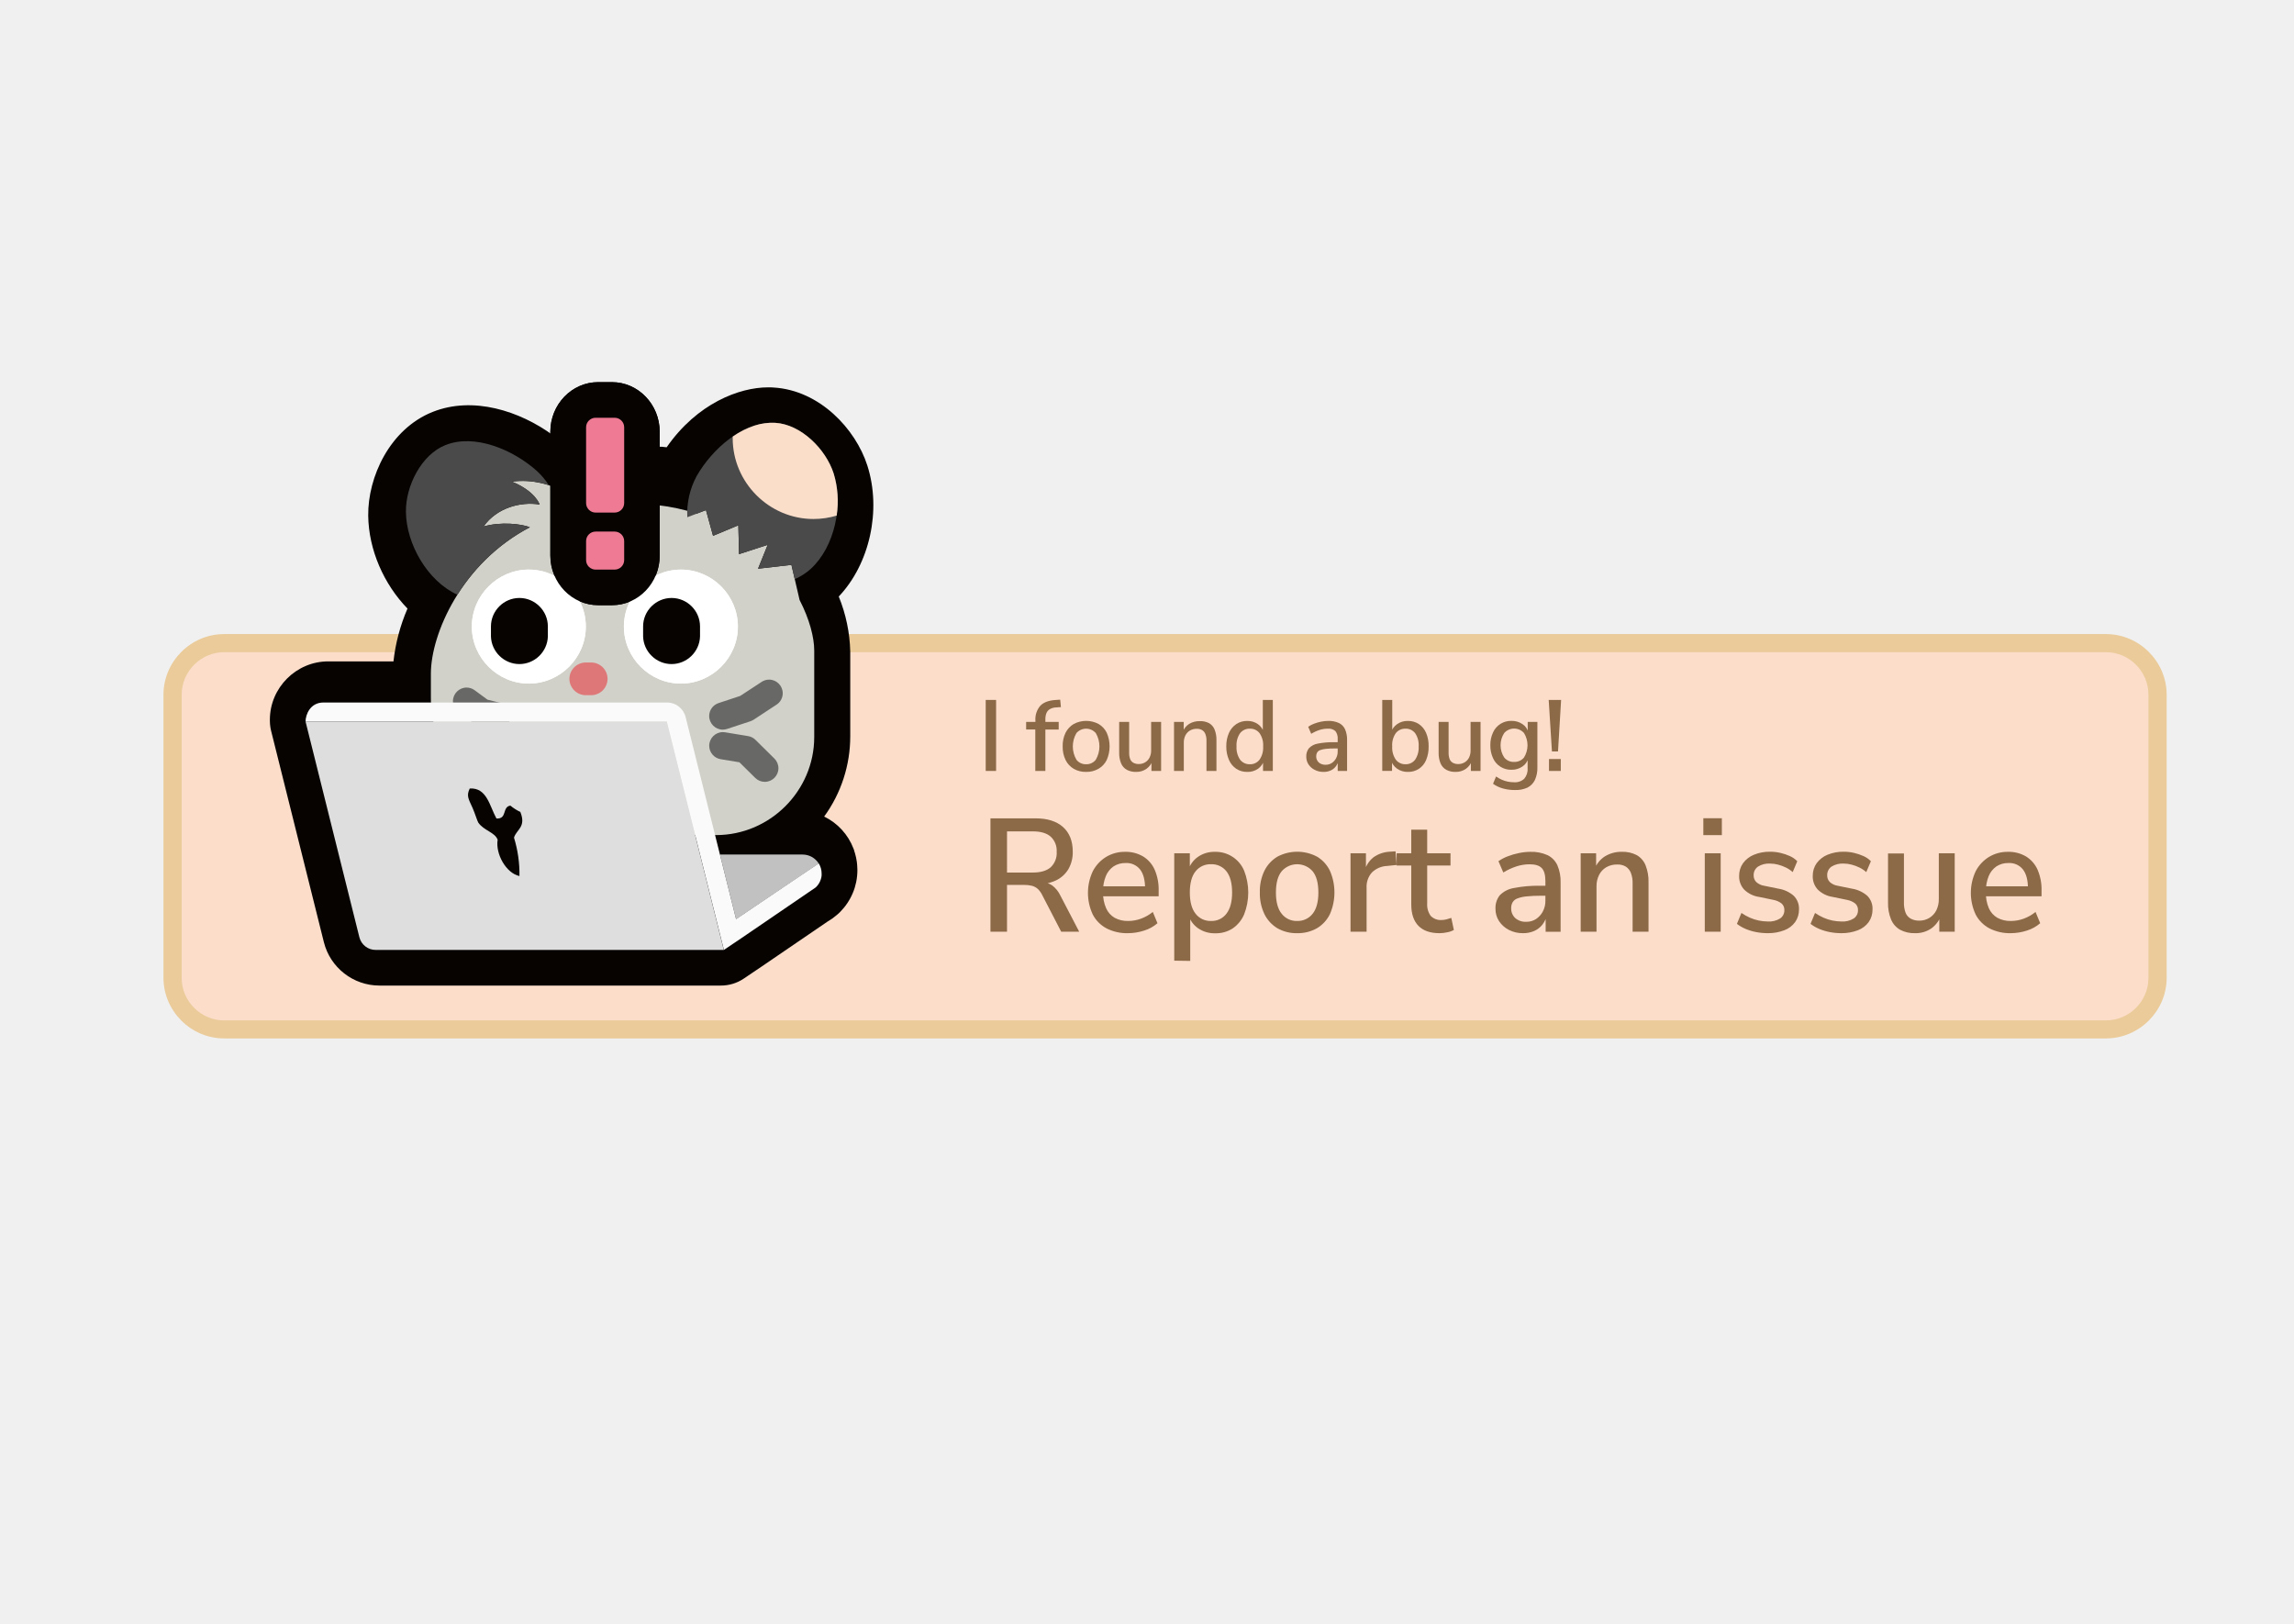
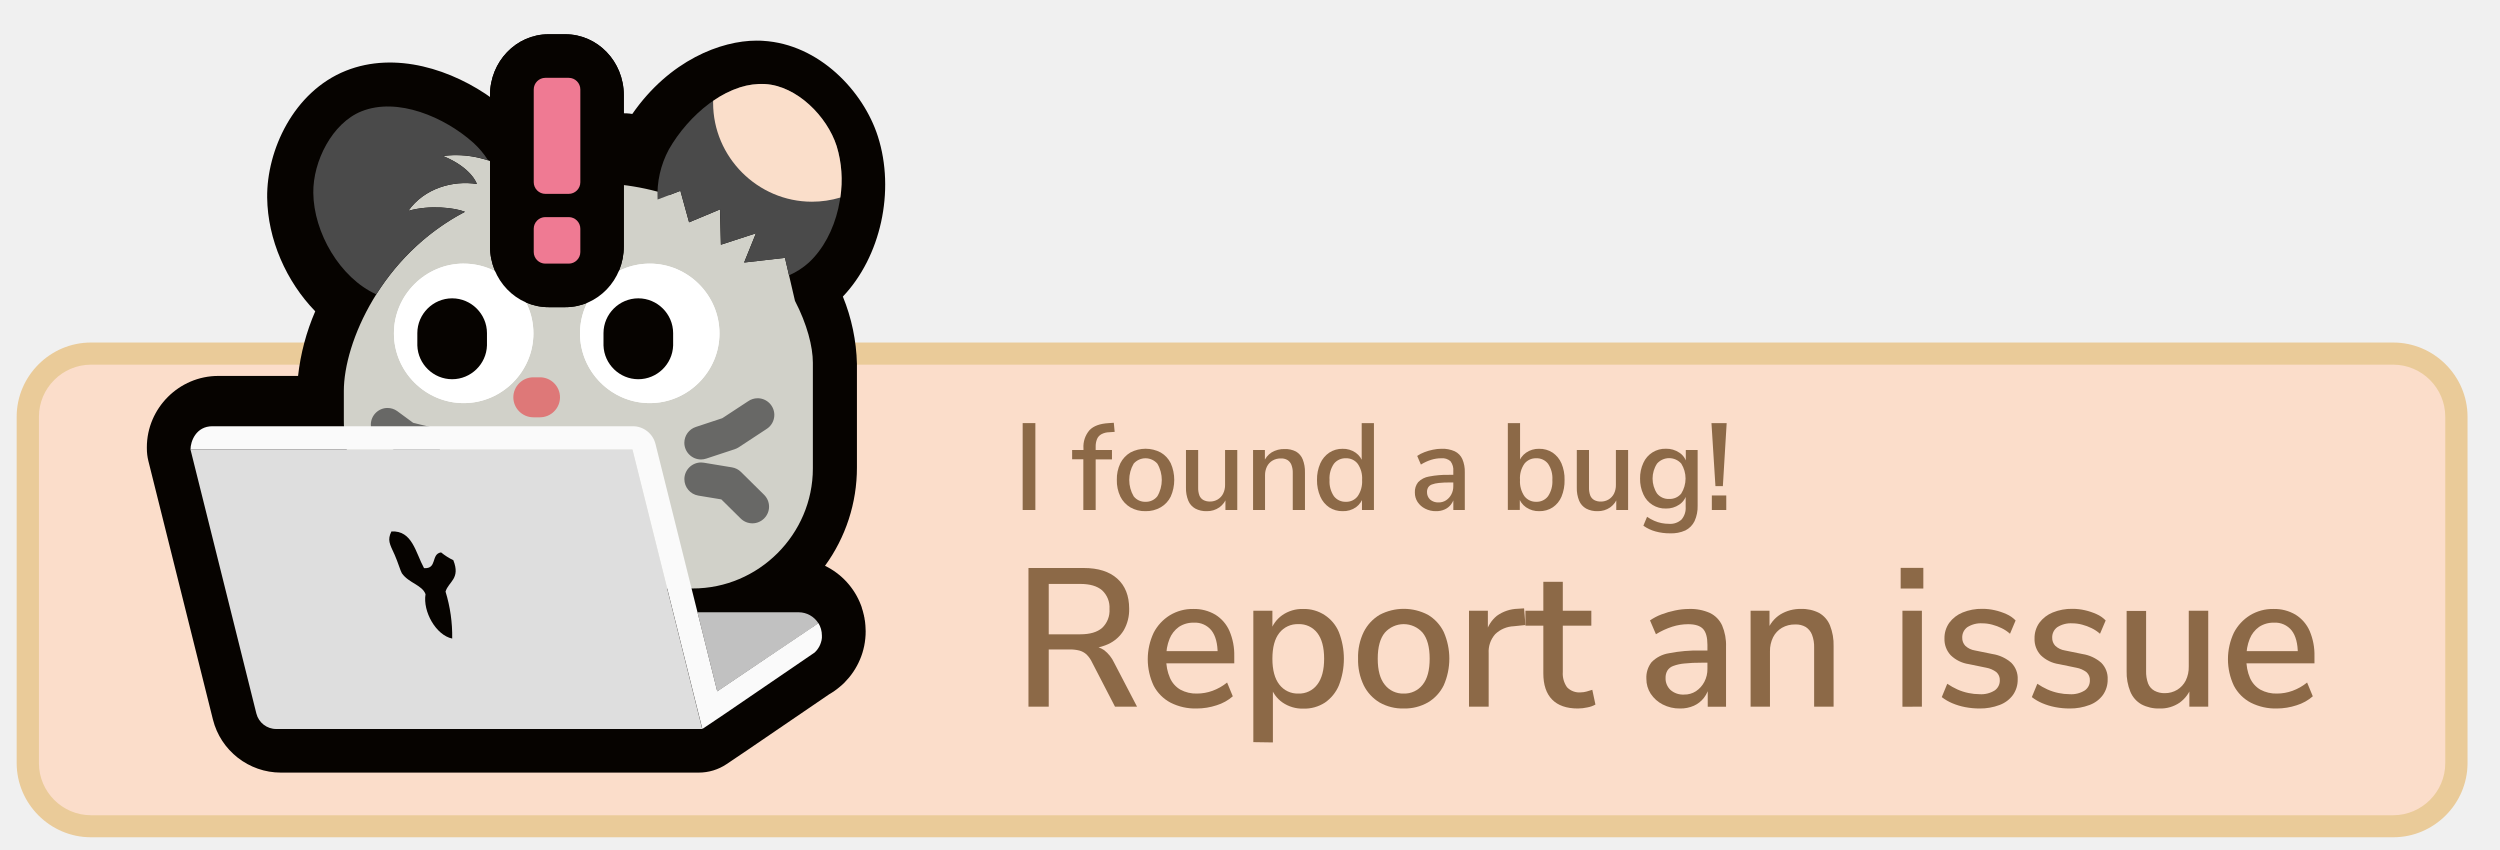
- <svg xmlns="http://www.w3.org/2000/svg" width="100%" height="100%" viewBox="0 0 842 596" version="1.1" xml:space="preserve" style="fill-rule:evenodd;clip-rule:evenodd;stroke-linejoin:round;stroke-miterlimit:2;">
+ <svg xmlns="http://www.w3.org/2000/svg" width="100%" height="100%" viewBox="55 130 750 255" version="1.1" xml:space="preserve" style="fill-rule:evenodd;clip-rule:evenodd;stroke-linejoin:round;stroke-miterlimit:2;">
  <g id="Badges">
    <path d="M791.92,254.97L791.92,358.94C791.92,369.377 783.447,377.85 773.01,377.85L82.25,377.85C71.813,377.85 63.34,369.377 63.34,358.94L63.34,254.97C63.34,244.533 71.813,236.06 82.25,236.06L773.01,236.06C783.447,236.06 791.92,244.533 791.92,254.97Z" style="fill:rgb(251,221,202);" />
    <path d="M773,381.18L82.26,381.18C70.058,381.175 60.016,371.142 60,358.94L60,255C60.016,242.802 70.052,232.771 82.25,232.76L773,232.76C785.202,232.765 795.244,242.798 795.26,255L795.26,359C795.211,371.179 785.179,381.175 773,381.18ZM82.26,239.4C73.71,239.411 66.68,246.45 66.68,255L66.68,359C66.691,367.541 73.719,374.565 82.26,374.57L773,374.57C781.541,374.565 788.569,367.541 788.58,359L788.58,255C788.58,246.45 781.55,239.411 773,239.4L82.26,239.4Z" style="fill:rgb(234,203,153);fill-rule:nonzero;" />
  </g>
  <g id="Typo_vecteur">
    <rect x="361.8" y="256.93" width="3.81" height="26.07" style="fill:rgb(140,105,71);fill-rule:nonzero;" />
    <path d="M380,283L380,267.77L376.64,267.77L376.64,265L381.04,265L380.04,266L380.04,264.56C379.89,262.547 380.549,260.556 381.87,259.03C383.09,257.78 384.99,257.09 387.55,256.94L389.14,256.83L389.4,259.56L387.78,259.67C386.953,259.677 386.14,259.883 385.41,260.27C384.829,260.593 384.372,261.099 384.11,261.71C383.815,262.45 383.676,263.243 383.7,264.04L383.7,265.63L383.11,265L388.59,265L388.59,267.81L383.7,267.81L383.7,283L380,283Z" style="fill:rgb(140,105,71);fill-rule:nonzero;" />
    <path d="M398.65,283.35C397.065,283.395 395.498,283.004 394.12,282.22C392.83,281.459 391.788,280.341 391.12,279C390.368,277.425 390.001,275.694 390.05,273.95C390.001,272.222 390.368,270.507 391.12,268.95C391.794,267.619 392.835,266.509 394.12,265.75C396.964,264.246 400.376,264.246 403.22,265.75C404.516,266.503 405.561,267.624 406.22,268.97C407.627,272.153 407.627,275.787 406.22,278.97C405.561,280.316 404.516,281.437 403.22,282.19C401.832,282.988 400.251,283.39 398.65,283.35ZM398.65,280.54C400.028,280.588 401.349,279.974 402.2,278.89C403.984,275.872 403.984,272.108 402.2,269.09C401.304,268.068 400.009,267.481 398.65,267.481C397.291,267.481 395.996,268.068 395.1,269.09C393.329,272.112 393.329,275.868 395.1,278.89C395.952,279.973 397.272,280.587 398.65,280.54Z" style="fill:rgb(140,105,71);fill-rule:nonzero;" />
    <path d="M417,283.35C415.812,283.39 414.633,283.122 413.58,282.57C412.638,282.041 411.901,281.209 411.49,280.21C410.987,278.963 410.748,277.624 410.79,276.28L410.79,265L414.45,265L414.45,276.29C414.422,277.09 414.548,277.888 414.82,278.64C415.045,279.215 415.462,279.696 416,280C416.615,280.325 417.305,280.483 418,280.46C418.82,280.472 419.628,280.254 420.33,279.83C421.021,279.415 421.58,278.812 421.94,278.09C422.347,277.264 422.546,276.351 422.52,275.43L422.52,265L426.18,265L426.18,283L422.63,283L422.63,279.11L423.07,279.11C422.665,280.362 421.869,281.453 420.8,282.22C419.687,282.992 418.355,283.389 417,283.35Z" style="fill:rgb(140,105,71);fill-rule:nonzero;" />
    <path d="M430.92,283L430.92,265L434.47,265L434.47,268.78L434.06,268.78C434.506,267.513 435.366,266.431 436.5,265.71C437.676,265.016 439.025,264.669 440.39,264.71C441.576,264.664 442.755,264.925 443.81,265.47C444.717,266.003 445.42,266.823 445.81,267.8C446.3,269.054 446.531,270.394 446.49,271.74L446.49,283L442.83,283L442.83,271.9C442.858,271.061 442.719,270.225 442.42,269.44C442.19,268.852 441.781,268.352 441.25,268.01C440.644,267.659 439.949,267.493 439.25,267.53C438.382,267.511 437.524,267.729 436.77,268.16C436.053,268.579 435.473,269.198 435.1,269.94C434.693,270.767 434.491,271.679 434.51,272.6L434.51,283L430.92,283Z" style="fill:rgb(140,105,71);fill-rule:nonzero;" />
    <path d="M457.78,283.35C456.364,283.38 454.971,282.986 453.78,282.22C452.597,281.421 451.667,280.3 451.1,278.99C450.412,277.414 450.071,275.709 450.1,273.99C450.064,272.27 450.406,270.564 451.1,268.99C451.678,267.695 452.607,266.587 453.78,265.79C454.967,265.013 456.362,264.612 457.78,264.64C459.178,264.601 460.552,265.011 461.7,265.81C462.772,266.569 463.555,267.669 463.92,268.93L463.51,268.93L463.51,256.93L467.18,256.93L467.18,283L463.59,283L463.59,279L464,279C463.632,280.276 462.851,281.395 461.78,282.18C460.609,282.994 459.205,283.405 457.78,283.35ZM458.78,280.54C460.159,280.588 461.478,279.96 462.31,278.86C463.279,277.429 463.743,275.715 463.63,273.99C463.754,272.267 463.289,270.553 462.31,269.13C461.468,268.045 460.153,267.43 458.78,267.48C457.383,267.42 456.039,268.035 455.17,269.13C454.2,270.557 453.738,272.269 453.86,273.99C453.749,275.713 454.21,277.425 455.17,278.86C456.021,279.959 457.351,280.585 458.74,280.54L458.78,280.54Z" style="fill:rgb(140,105,71);fill-rule:nonzero;" />
    <path d="M485.78,283.35C484.651,283.369 483.534,283.108 482.53,282.59C481.614,282.134 480.834,281.444 480.27,280.59C479.73,279.75 479.448,278.769 479.46,277.77C479.397,276.636 479.753,275.518 480.46,274.63C481.337,273.745 482.471,273.161 483.7,272.96C485.696,272.575 487.728,272.404 489.76,272.45L491.47,272.45L491.47,274.74L489.84,274.74C488.771,274.73 487.703,274.781 486.64,274.89C485.926,274.951 485.224,275.106 484.55,275.35C484.09,275.513 483.699,275.827 483.44,276.24C483.208,276.652 483.091,277.118 483.1,277.59C483.069,278.448 483.408,279.278 484.03,279.87C484.738,280.473 485.652,280.781 486.58,280.73C487.374,280.744 488.153,280.521 488.82,280.09C489.481,279.651 490.021,279.053 490.39,278.35C490.8,277.581 491.006,276.721 490.99,275.85L490.99,271.37C491.096,270.3 490.796,269.229 490.15,268.37C489.385,267.697 488.373,267.374 487.36,267.48C486.342,267.48 485.331,267.635 484.36,267.94C483.274,268.286 482.236,268.766 481.27,269.37L480.16,266.78C480.834,266.315 481.563,265.935 482.33,265.65C483.157,265.33 484.01,265.083 484.88,264.91C485.738,264.726 486.613,264.632 487.49,264.63C488.844,264.579 490.192,264.839 491.43,265.39C492.437,265.876 493.241,266.701 493.7,267.72C494.237,268.983 494.49,270.349 494.44,271.72L494.44,283L491,283L491,279L491.34,279C491.175,279.858 490.812,280.667 490.28,281.36C489.785,282.004 489.134,282.514 488.39,282.84C487.568,283.2 486.677,283.374 485.78,283.35Z" style="fill:rgb(140,105,71);fill-rule:nonzero;" />
    <path d="M516.79,283.35C515.365,283.396 513.962,282.982 512.79,282.17C511.695,281.402 510.9,280.278 510.54,278.99L510.94,278.99L510.94,282.99L507.35,282.99L507.35,256.93L511.02,256.93L511.02,268.93L510.57,268.93C510.935,267.664 511.727,266.561 512.81,265.81C513.953,265.017 515.319,264.607 516.71,264.64C518.155,264.6 519.579,265.001 520.79,265.79C521.951,266.589 522.866,267.698 523.43,268.99C524.097,270.57 524.418,272.275 524.37,273.99C524.414,275.702 524.101,277.405 523.45,278.99C522.904,280.304 521.982,281.428 520.8,282.22C519.606,282.988 518.209,283.382 516.79,283.35ZM515.87,280.54C517.255,280.593 518.583,279.965 519.42,278.86C520.369,277.421 520.822,275.71 520.71,273.99C520.833,272.272 520.379,270.561 519.42,269.13C518.573,268.04 517.249,267.425 515.87,267.48C514.49,267.433 513.166,268.046 512.31,269.13C511.333,270.557 510.87,272.275 511,274C510.89,275.726 511.358,277.44 512.33,278.87C513.175,279.959 514.492,280.58 515.87,280.54Z" style="fill:rgb(140,105,71);fill-rule:nonzero;" />
    <path d="M534.26,283.35C533.069,283.389 531.887,283.121 530.83,282.57C529.89,282.038 529.154,281.207 528.74,280.21C528.237,278.963 527.998,277.624 528.04,276.28L528.04,265L531.7,265L531.7,276.29C531.677,277.089 531.802,277.886 532.07,278.64C532.297,279.22 532.718,279.704 533.26,280.01C533.875,280.335 534.565,280.493 535.26,280.47C536.08,280.481 536.887,280.263 537.59,279.84C538.279,279.423 538.837,278.82 539.2,278.1C539.599,277.271 539.795,276.359 539.77,275.44L539.77,265L543.43,265L543.43,283L539.88,283L539.88,279.11L540.33,279.11C539.921,280.363 539.122,281.453 538.05,282.22C536.94,282.991 535.611,283.387 534.26,283.35Z" style="fill:rgb(140,105,71);fill-rule:nonzero;" />
    <path d="M556,290C554.527,290.011 553.06,289.819 551.64,289.43C550.338,289.074 549.109,288.492 548.01,287.71L549.12,285.04C549.792,285.502 550.505,285.9 551.25,286.23C551.961,286.546 552.706,286.78 553.47,286.93C554.218,287.078 554.978,287.152 555.74,287.15C557.105,287.254 558.453,286.787 559.46,285.86C560.355,284.801 560.8,283.433 560.7,282.05L560.7,278.16L561,278.16C560.706,279.478 559.914,280.632 558.79,281.38C557.613,282.182 556.214,282.595 554.79,282.56C551.89,282.655 549.206,280.978 548.02,278.33C547.33,276.84 546.988,275.212 547.02,273.57C546.987,271.938 547.33,270.319 548.02,268.84C549.211,266.197 551.893,264.526 554.79,264.62C556.212,264.585 557.611,264.994 558.79,265.79C559.93,266.517 560.728,267.676 561,269L560.74,269L560.74,265L564.29,265L564.29,281.69C564.341,283.287 564.026,284.874 563.37,286.33C562.785,287.543 561.814,288.528 560.61,289.13C559.162,289.776 557.583,290.074 556,290ZM555.74,279.68C557.136,279.749 558.484,279.151 559.37,278.07C561.1,275.325 561.1,271.815 559.37,269.07C558.45,268.035 557.13,267.442 555.745,267.442C554.36,267.442 553.04,268.035 552.12,269.07C550.325,271.795 550.325,275.345 552.12,278.07C553.007,279.151 554.353,279.752 555.75,279.69L555.74,279.68Z" style="fill:rgb(140,105,71);fill-rule:nonzero;" />
    <path d="M569.63,275.84L568.44,256.93L573,256.93L571.86,275.84L569.63,275.84ZM568.55,283L568.55,278.63L572.88,278.63L572.88,283L568.55,283Z" style="fill:rgb(140,105,71);fill-rule:nonzero;" />
    <path d="M363.54,342L363.54,300.4L380.12,300.4C384.453,300.4 387.807,301.463 390.18,303.59C392.553,305.717 393.743,308.717 393.75,312.59C393.812,314.86 393.252,317.105 392.13,319.08C391.025,320.903 389.398,322.353 387.46,323.24C385.171,324.255 382.683,324.747 380.18,324.68L380.71,323.86L382.24,323.86C383.664,323.822 385.065,324.235 386.24,325.04C387.526,326.04 388.554,327.332 389.24,328.81L396.11,342L389.5,342L382.66,328.78C382.244,327.866 381.665,327.035 380.95,326.33C380.326,325.765 379.575,325.36 378.76,325.15C377.814,324.924 376.843,324.817 375.87,324.83L369.62,324.83L369.62,342L363.54,342ZM369.62,320.29L379.12,320.29C381.993,320.29 384.167,319.65 385.64,318.37C387.192,316.898 388.004,314.804 387.85,312.67C387.985,310.577 387.173,308.531 385.64,307.1C384.16,305.82 381.987,305.18 379.12,305.18L369.62,305.18L369.62,320.29Z" style="fill:rgb(140,105,71);fill-rule:nonzero;" />
    <path d="M414,342.55C411.293,342.624 408.61,342.026 406.19,340.81C404.021,339.671 402.249,337.899 401.11,335.73C398.731,330.69 398.731,324.84 401.11,319.8C402.223,317.656 403.896,315.852 405.95,314.58C408.059,313.306 410.486,312.65 412.95,312.69C415.291,312.625 417.603,313.221 419.62,314.41C421.489,315.576 422.96,317.281 423.84,319.3C424.852,321.689 425.343,324.266 425.28,326.86L425.28,329L404,329L404,325.34L421.3,325.34L420.3,326.17C420.3,323.097 419.69,320.763 418.47,319.17C417.193,317.563 415.209,316.677 413.16,316.8C411.569,316.751 410,317.195 408.67,318.07C407.414,318.967 406.442,320.207 405.87,321.64C405.173,323.385 404.833,325.252 404.87,327.13L404.87,327.66C404.825,329.633 405.211,331.591 406,333.4C406.639,334.861 407.725,336.083 409.1,336.89C410.633,337.719 412.358,338.126 414.1,338.07C415.69,338.066 417.267,337.786 418.76,337.24C420.344,336.661 421.821,335.823 423.13,334.76L424.84,338.89C423.433,340.116 421.784,341.032 420,341.58C418.065,342.221 416.039,342.549 414,342.55Z" style="fill:rgb(140,105,71);fill-rule:nonzero;" />
    <path d="M431,352.64L431,313.23L436.72,313.23L436.72,319.66L436.07,319.66C436.646,317.61 437.906,315.816 439.64,314.58C441.476,313.293 443.678,312.63 445.92,312.69C450.581,312.558 454.865,315.326 456.66,319.63C458.668,324.773 458.668,330.487 456.66,335.63C455.785,337.715 454.331,339.506 452.47,340.79C450.548,342.029 448.295,342.656 446.01,342.59C443.773,342.651 441.573,341.999 439.73,340.73C438.003,339.522 436.742,337.756 436.16,335.73L436.87,335.73L436.87,352.73L431,352.64ZM444.51,338.07C446.722,338.158 448.841,337.151 450.17,335.38C451.55,333.59 452.24,331.01 452.24,327.62C452.24,324.23 451.55,321.62 450.17,319.86C448.821,318.122 446.708,317.144 444.51,317.24C442.302,317.151 440.18,318.126 438.81,319.86C437.417,321.613 436.72,324.2 436.72,327.62C436.72,331.01 437.42,333.62 438.81,335.38C440.156,337.141 442.275,338.144 444.49,338.07L444.51,338.07Z" style="fill:rgb(140,105,71);fill-rule:nonzero;" />
    <path d="M476.11,342.55C473.582,342.614 471.083,341.992 468.88,340.75C466.84,339.528 465.192,337.747 464.13,335.62C462.926,333.108 462.34,330.344 462.42,327.56C462.336,324.795 462.923,322.049 464.13,319.56C465.198,317.442 466.846,315.67 468.88,314.45C473.418,312.052 478.862,312.052 483.4,314.45C485.438,315.669 487.078,317.456 488.12,319.59C490.362,324.685 490.362,330.495 488.12,335.59C487.078,337.722 485.438,339.505 483.4,340.72C481.181,341.98 478.661,342.612 476.11,342.55ZM476.11,338.07C478.308,338.142 480.415,337.165 481.78,335.44C483.193,333.693 483.9,331.087 483.9,327.62C483.9,324.12 483.19,321.52 481.78,319.8C480.347,318.174 478.282,317.241 476.115,317.241C473.948,317.241 471.883,318.174 470.45,319.8C469.03,321.52 468.32,324.12 468.32,327.62C468.32,331.12 469.03,333.69 470.45,335.44C471.809,337.167 473.914,338.145 476.11,338.07Z" style="fill:rgb(140,105,71);fill-rule:nonzero;" />
    <path d="M495.7,342L495.7,313.23L501.36,313.23L501.36,320L500.77,320C501.26,317.939 502.412,316.094 504.05,314.75C505.883,313.43 508.072,312.691 510.33,312.63L512.22,312.51L512.63,317.51L509.15,317.87C507.053,317.95 505.058,318.801 503.55,320.26C502.173,321.823 501.471,323.871 501.6,325.95L501.6,342L495.7,342Z" style="fill:rgb(140,105,71);fill-rule:nonzero;" />
    <path d="M528.38,342.55C524.96,342.55 522.38,341.65 520.63,339.86C518.88,338.07 518,335.45 518,332L518,317.71L512.63,317.71L512.63,313.23L518,313.23L518,304.55L523.84,304.55L523.84,313.23L532.4,313.23L532.4,317.71L523.84,317.71L523.84,331.57C523.718,333.207 524.167,334.837 525.11,336.18C526.19,337.297 527.724,337.861 529.27,337.71C529.859,337.703 530.444,337.615 531.01,337.45L532.69,336.94L533.63,341.37C532.885,341.781 532.078,342.068 531.24,342.22C530.301,342.433 529.342,342.544 528.38,342.55Z" style="fill:rgb(140,105,71);fill-rule:nonzero;" />
    <path d="M559,342.55C557.197,342.578 555.415,342.163 553.81,341.34C552.352,340.596 551.111,339.487 550.21,338.12C549.347,336.787 548.895,335.228 548.91,333.64C548.811,331.839 549.369,330.062 550.48,328.64C551.873,327.227 553.681,326.295 555.64,325.98C558.827,325.356 562.073,325.077 565.32,325.15L568,325.15L568,328.81L565.4,328.81C563.697,328.795 561.994,328.875 560.3,329.05C559.162,329.146 558.042,329.395 556.97,329.79C556.236,330.043 555.61,330.541 555.2,331.2C554.831,331.859 554.648,332.605 554.67,333.36C554.617,334.721 555.153,336.041 556.14,336.98C557.262,337.959 558.724,338.458 560.21,338.37C561.473,338.402 562.717,338.053 563.78,337.37C564.836,336.668 565.699,335.712 566.29,334.59C566.939,333.359 567.263,331.982 567.23,330.59L567.23,323.45C567.23,321.21 566.79,319.617 565.91,318.67C565.02,317.73 563.54,317.26 561.45,317.26C559.838,317.263 558.236,317.513 556.7,318C554.974,318.554 553.322,319.316 551.78,320.27L550,316.12C551.073,315.382 552.231,314.778 553.45,314.32C554.771,313.814 556.133,313.419 557.52,313.14C558.887,312.847 560.282,312.696 561.68,312.69C563.851,312.607 566.013,313.021 568,313.9C569.603,314.683 570.887,315.998 571.63,317.62C572.487,319.641 572.89,321.826 572.81,324.02L572.81,342.02L567.32,342.02L567.32,335.59L567.85,335.59C567.594,336.961 567.019,338.253 566.17,339.36C565.377,340.379 564.347,341.189 563.17,341.72C561.857,342.296 560.434,342.58 559,342.55Z" style="fill:rgb(140,105,71);fill-rule:nonzero;" />
    <path d="M580.18,342L580.18,313.23L585.85,313.23L585.85,319.23L585.2,319.23C585.914,317.211 587.284,315.489 589.09,314.34C590.957,313.211 593.108,312.635 595.29,312.68C597.183,312.613 599.063,313.029 600.75,313.89C602.212,314.736 603.352,316.045 603.99,317.61C604.778,319.607 605.148,321.744 605.08,323.89L605.08,342L599.24,342L599.24,324.3C599.288,322.963 599.067,321.63 598.59,320.38C598.222,319.446 597.571,318.648 596.73,318.1C595.773,317.553 594.681,317.289 593.58,317.34C592.181,317.302 590.797,317.648 589.58,318.34C588.442,319.008 587.522,319.991 586.93,321.17C586.279,322.49 585.957,323.948 585.99,325.42L585.99,342L580.18,342Z" style="fill:rgb(140,105,71);fill-rule:nonzero;" />
    <path d="M625.2,306.56L625.2,300.36L632,300.36L632,306.56L625.2,306.56ZM625.73,342.02L625.73,313.23L631.57,313.23L631.57,342L625.73,342.02Z" style="fill:rgb(140,105,71);fill-rule:nonzero;" />
    <path d="M648.86,342.55C647.414,342.549 645.971,342.412 644.55,342.14C643.215,341.885 641.911,341.49 640.66,340.96C639.543,340.486 638.491,339.871 637.53,339.13L639.18,335.13C640.153,335.79 641.18,336.365 642.25,336.85C643.313,337.32 644.422,337.675 645.56,337.91C646.646,338.136 647.751,338.253 648.86,338.26C650.453,338.372 652.042,337.98 653.4,337.14C654.383,336.463 654.963,335.334 654.94,334.14C655,333.205 654.632,332.292 653.94,331.66C653.033,330.969 651.973,330.506 650.85,330.31L645.65,329.24C643.596,328.945 641.688,328.007 640.2,326.56C638.945,325.205 638.276,323.406 638.34,321.56C638.304,319.874 638.809,318.219 639.78,316.84C640.804,315.462 642.188,314.393 643.78,313.75C645.662,312.986 647.679,312.611 649.71,312.65C650.969,312.646 652.224,312.787 653.45,313.07C654.635,313.338 655.791,313.724 656.9,314.22C657.944,314.67 658.889,315.323 659.68,316.14L658,320.13C657.25,319.455 656.408,318.89 655.5,318.45C654.585,318.001 653.627,317.646 652.64,317.39C651.694,317.135 650.719,317.004 649.74,317C648.143,316.893 646.553,317.296 645.2,318.15C644.198,318.883 643.623,320.069 643.67,321.31C643.641,322.22 643.98,323.104 644.61,323.76C645.414,324.497 646.421,324.978 647.5,325.14L652.75,326.21C654.84,326.532 656.796,327.441 658.39,328.83C659.705,330.151 660.403,331.968 660.31,333.83C660.339,335.494 659.842,337.125 658.89,338.49C657.881,339.861 656.489,340.905 654.89,341.49C652.964,342.219 650.919,342.579 648.86,342.55Z" style="fill:rgb(140,105,71);fill-rule:nonzero;" />
    <path d="M675.88,342.55C674.434,342.549 672.991,342.412 671.57,342.14C670.235,341.885 668.931,341.49 667.68,340.96C666.563,340.486 665.511,339.871 664.55,339.13L666.2,335.13C667.173,335.79 668.2,336.365 669.27,336.85C670.333,337.32 671.442,337.675 672.58,337.91C673.666,338.136 674.771,338.253 675.88,338.26C677.473,338.372 679.062,337.98 680.42,337.14C681.408,336.466 681.988,335.335 681.96,334.14C682.02,333.205 681.652,332.292 680.96,331.66C680.053,330.969 678.993,330.506 677.87,330.31L672.67,329.24C670.617,328.942 668.709,328.004 667.22,326.56C665.965,325.205 665.296,323.406 665.36,321.56C665.324,319.874 665.829,318.219 666.8,316.84C667.826,315.465 669.21,314.396 670.8,313.75C672.682,312.986 674.699,312.611 676.73,312.65C677.989,312.646 679.244,312.787 680.47,313.07C681.655,313.338 682.811,313.724 683.92,314.22C684.964,314.67 685.909,315.323 686.7,316.14L685,320.13C684.245,319.457 683.4,318.892 682.49,318.45C681.575,318.001 680.617,317.646 679.63,317.39C678.687,317.136 677.716,317.005 676.74,317C675.14,316.892 673.546,317.294 672.19,318.15C671.188,318.883 670.613,320.069 670.66,321.31C670.631,322.22 670.97,323.104 671.6,323.76C672.405,324.496 673.411,324.976 674.49,325.14L679.74,326.21C681.83,326.532 683.786,327.441 685.38,328.83C686.695,330.151 687.393,331.968 687.3,333.83C687.329,335.494 686.832,337.125 685.88,338.49C684.871,339.861 683.479,340.905 681.88,341.49C679.964,342.215 677.929,342.575 675.88,342.55Z" style="fill:rgb(140,105,71);fill-rule:nonzero;" />
    <path d="M702.9,342.55C701.004,342.615 699.122,342.187 697.44,341.31C695.942,340.454 694.771,339.124 694.11,337.53C693.306,335.547 692.925,333.418 692.99,331.28L692.99,313.28L698.83,313.28L698.83,331.28C698.789,332.556 698.989,333.828 699.42,335.03C699.777,335.954 700.446,336.725 701.31,337.21C702.271,337.725 703.35,337.981 704.44,337.95C705.745,337.965 707.029,337.618 708.15,336.95C709.249,336.281 710.139,335.318 710.72,334.17C711.361,332.847 711.673,331.389 711.63,329.92L711.63,313.23L717.47,313.23L717.47,342L711.81,342L711.81,335.8L712.52,335.8C711.875,337.811 710.602,339.563 708.89,340.8C707.128,342 705.031,342.612 702.9,342.55Z" style="fill:rgb(140,105,71);fill-rule:nonzero;" />
    <path d="M738.07,342.55C735.36,342.623 732.673,342.025 730.25,340.81C728.081,339.671 726.309,337.899 725.17,335.73C722.791,330.69 722.791,324.84 725.17,319.8C726.283,317.656 727.956,315.852 730.01,314.58C732.119,313.306 734.546,312.65 737.01,312.69C739.351,312.625 741.663,313.221 743.68,314.41C745.549,315.576 747.02,317.281 747.9,319.3C748.912,321.689 749.403,324.266 749.34,326.86L749.34,329L728,329L728,325.34L745.35,325.34L744.35,326.17C744.35,323.097 743.74,320.763 742.52,319.17C741.243,317.563 739.259,316.677 737.21,316.8C735.619,316.751 734.05,317.195 732.72,318.07C731.464,318.967 730.492,320.207 729.92,321.64C729.223,323.385 728.883,325.252 728.92,327.13L728.92,327.66C728.86,329.629 729.228,331.588 730,333.4C730.639,334.861 731.725,336.083 733.1,336.89C734.633,337.719 736.358,338.126 738.1,338.07C739.69,338.066 741.267,337.786 742.76,337.24C744.344,336.661 745.821,335.823 747.13,334.76L748.84,338.89C747.433,340.116 745.784,341.032 744,341.58C742.087,342.214 740.085,342.542 738.07,342.55Z" style="fill:rgb(140,105,71);fill-rule:nonzero;" />
  </g>
  <g id="icones">
    <path d="M264.57,361.78L139.27,361.78C129.655,361.786 121.206,355.189 118.88,345.86L99.5,268.24C99.209,267.049 99.061,265.827 99.06,264.6C99.058,264.467 99.056,264.333 99.056,264.2C99.056,252.449 108.726,242.78 120.476,242.78C120.491,242.78 120.505,242.78 120.52,242.78L144.42,242.78C145.164,236.097 146.9,229.562 149.57,223.39C140.9,214.47 135.3,201.83 135.15,189.27C134.99,175.12 143.05,157.5 158.77,151.22C173.64,145.28 190.77,150.86 202.94,159.75C204.078,159.428 205.249,159.236 206.43,159.18C207.75,159.13 209.01,159.09 210.22,159.08C222.41,158.96 230.49,161.03 236.88,164.7C238.865,164.117 240.935,163.88 243,164C243.566,164.033 244.131,164.096 244.69,164.19C255.9,148.03 271.39,142.19 281.93,142.19L282,142.19C282.64,142.19 283.29,142.19 283.93,142.25C300.81,143.25 314.03,157.41 318.35,170.88C323.62,187.29 319.2,207.04 307.86,218.97C310.483,225.394 311.913,232.243 312.08,239.18L312.08,270.24C312.094,280.839 308.739,291.172 302.5,299.74C307.463,302.152 311.321,306.372 313.28,311.53C313.36,311.73 313.45,311.98 313.54,312.24L313.54,312.35C313.6,312.55 313.67,312.74 313.73,312.94C313.79,313.14 313.8,313.18 313.84,313.29C313.98,313.79 314.11,314.29 314.22,314.79C314.22,314.91 314.22,315.03 314.29,315.15L314.34,315.44C314.34,315.68 314.43,315.94 314.47,316.2C314.51,316.46 314.54,316.69 314.56,316.93C314.58,317.17 314.56,317.27 314.61,317.44C314.61,317.92 314.7,318.58 314.7,319.38C314.703,320.111 314.667,320.843 314.59,321.57C314.519,322.312 314.409,323.05 314.26,323.78C314.12,324.44 313.94,325.16 313.72,325.88C313.5,326.6 313.26,327.22 312.98,327.88C312.7,328.54 312.41,329.14 312.08,329.75C311.75,330.36 311.38,330.97 310.99,331.55C310.6,332.13 310.17,332.71 309.72,333.25C309.27,333.79 308.8,334.31 308.33,334.79L307.59,335.49L307,335.99C305.995,336.854 304.91,337.621 303.76,338.28L279.4,354.9L273,359.22C270.51,360.898 267.573,361.79 264.57,361.78Z" style="fill:rgb(6,3,0);fill-rule:nonzero;" />
    <path d="M293.49,220.25L290.49,207.34L278.24,208.75L281.79,199.98L271.26,203.41L271,192.82L261.72,196.69L259.12,187.25L255.76,188.53C251.091,187.025 246.284,185.986 241.41,185.43C240.41,183.62 242.07,182.18 241.88,180.34C239.88,182.58 235.17,188.25 234.88,188.51C234.59,188.77 234.45,182.8 234.45,182.8L224.88,177.26L212,173.36L217.79,188.57L210.18,185L206.78,180.28C202.54,178.17 195.66,175.71 187.87,176.8C196.58,180.37 198.05,185.2 198.05,185.2C191.05,184.07 182.33,186.39 177.47,193.27C183.89,191.41 191.47,192.33 194.47,193.54C169.47,206.6 158.15,232.72 158.15,247.31L158.15,256C158.148,260.032 158.696,264.046 159.78,267.93C159.9,268.35 160.01,268.77 160.14,269.18C165.472,287.883 180.913,302.064 200,305.79C200.66,305.93 201.33,306.04 202,306.14C204.683,306.563 207.394,306.774 210.11,306.77L233.77,306.77C235.39,306.77 236.99,306.69 238.58,306.54L262.79,306.54C262.813,306.54 262.837,306.54 262.86,306.54C282.609,306.54 298.86,290.289 298.86,270.54C298.86,270.54 298.86,238.83 298.86,238.83C298.86,234 297.13,227.27 293.49,220.25Z" style="fill:rgb(209,209,201);fill-rule:nonzero;" />
    <path d="M217,255.19L215,255.19C211.708,255.19 209,252.482 209,249.19C209,245.898 211.708,243.19 215,243.19L217,243.19C220.292,243.19 223,245.898 223,249.19C223,252.482 220.292,255.19 217,255.19Z" style="fill:rgb(222,120,120);fill-rule:nonzero;" />
    <path d="M280.73,287C279.413,287.002 278.148,286.485 277.21,285.56L271.4,279.82L264.5,278.68C262.095,278.283 260.313,276.183 260.313,273.745C260.313,271.001 262.571,268.743 265.315,268.743C265.588,268.743 265.861,268.766 266.13,268.81L274.6,270.21C275.621,270.379 276.565,270.862 277.3,271.59L284.24,278.45C285.186,279.388 285.719,280.667 285.719,282C285.719,284.739 283.469,286.994 280.73,287ZM265.3,267.84C262.558,267.839 260.301,265.582 260.301,262.84C260.301,260.686 261.693,258.763 263.74,258.09L271.69,255.46L279.4,250.4C280.247,249.797 281.261,249.473 282.3,249.473C285.043,249.473 287.3,251.73 287.3,254.473C287.3,256.22 286.384,257.845 284.89,258.75L276.63,264.18C276.262,264.418 275.865,264.609 275.45,264.75L266.87,267.58C266.364,267.749 265.834,267.837 265.3,267.84ZM182.39,267.84C181.985,267.839 181.582,267.789 181.19,267.69L175.59,266.32C174.951,266.162 174.35,265.88 173.82,265.49L168.21,261.36C166.974,260.415 166.248,258.945 166.248,257.389C166.248,254.646 168.505,252.389 171.248,252.389C172.284,252.389 173.295,252.711 174.14,253.31L178.94,256.84L183.57,257.98C185.807,258.521 187.395,260.539 187.395,262.84C187.395,265.583 185.138,267.84 182.395,267.84C182.393,267.84 182.392,267.84 182.39,267.84Z" style="fill:rgb(104,104,102);fill-rule:nonzero;" />
    <path d="M265.67,348.7L244.74,264.86L112.15,264.86L131.91,344.06C132.596,346.798 135.088,348.725 137.91,348.7L265.67,348.7Z" style="fill:rgb(222,222,222);fill-rule:nonzero;" />
    <path d="M194.13,209.09C205.595,209.106 215.02,218.545 215.02,230.01C215.02,241.486 205.576,250.93 194.1,250.93C182.624,250.93 173.18,241.486 173.18,230.01C173.18,230.007 173.18,230.003 173.18,230C173.191,218.516 182.646,209.075 194.13,209.08" style="fill:white;fill-rule:nonzero;" />
    <path d="M190.64,219.5C190.643,219.5 190.647,219.5 190.65,219.5C196.373,219.5 201.085,224.207 201.09,229.93L201.09,233.64C200.916,239.248 196.256,243.767 190.645,243.767C185.034,243.767 180.374,239.248 180.2,233.64L180.2,229.93C180.205,224.207 184.917,219.5 190.64,219.5" style="fill:rgb(6,3,0);fill-rule:nonzero;" />
    <path d="M250,209.09C261.446,209.134 270.84,218.564 270.84,230.01C270.84,241.486 261.396,250.93 249.92,250.93C238.444,250.93 229,241.486 229,230.01C229,230.007 229,230.003 229,230C229.011,218.526 238.456,209.09 249.93,209.09C249.953,209.09 249.977,209.09 250,209.09" style="fill:white;fill-rule:nonzero;" />
    <path d="M246.49,219.5C246.493,219.5 246.497,219.5 246.5,219.5C252.223,219.5 256.935,224.207 256.94,229.93L256.94,233.64C256.766,239.248 252.106,243.767 246.495,243.767C240.884,243.767 236.224,239.248 236.05,233.64L236.05,229.93C236.055,224.207 240.767,219.5 246.49,219.5" style="fill:rgb(6,3,0);fill-rule:nonzero;" />
    <path d="M191,298.07C193.22,303.62 189.57,304.46 188.66,307.48C190.064,312.042 190.739,316.797 190.66,321.57C185.79,320.57 181.8,313.43 182.66,308.26C181.66,305.49 177.66,304.95 175.57,301.99C175.21,301.47 174.32,298.51 173.42,296.49C171.84,293.07 171.18,292.03 172.42,289.44C178.72,289.07 179.68,295.83 182.21,300.44C186.26,300.73 184.21,296.19 187.32,295.72C188.46,296.654 189.709,297.446 191.04,298.08" style="fill:rgb(6,3,0);fill-rule:nonzero;" />
    <path d="M224.64,222.15L219.57,222.15C209.9,222.15 202,214 202,203.9L202,158.52C202,148.46 209.87,140.28 219.54,140.28L224.61,140.28C234.28,140.28 242.14,148.46 242.14,158.52L242.14,203.9C242.17,214 234.31,222.15 224.64,222.15Z" style="fill:rgb(6,3,0);fill-rule:nonzero;" />
    <path d="M218.61,195.13L225.61,195.13C225.613,195.13 225.617,195.13 225.62,195.13C227.529,195.13 229.1,196.701 229.1,198.61L229.1,205.61C229.1,207.519 227.529,209.09 225.62,209.09C225.617,209.09 225.613,209.09 225.61,209.09L218.61,209.09C218.607,209.09 218.603,209.09 218.6,209.09C216.691,209.09 215.12,207.519 215.12,205.61L215.12,198.61C215.12,196.701 216.691,195.13 218.6,195.13C218.603,195.13 218.607,195.13 218.61,195.13" style="fill:rgb(239,122,147);fill-rule:nonzero;" />
    <path d="M218.61,153.35L225.61,153.35C225.617,153.35 225.623,153.35 225.63,153.35C227.534,153.35 229.1,154.916 229.1,156.82C229.1,156.827 229.1,156.833 229.1,156.84L229.1,184.67C229.1,184.673 229.1,184.677 229.1,184.68C229.1,186.589 227.529,188.16 225.62,188.16C225.617,188.16 225.613,188.16 225.61,188.16L218.61,188.16C216.695,188.16 215.12,186.585 215.12,184.67L215.12,156.84C215.12,156.837 215.12,156.833 215.12,156.83C215.12,154.921 216.691,153.35 218.6,153.35C218.603,153.35 218.607,153.35 218.61,153.35" style="fill:rgb(239,122,147);fill-rule:nonzero;" />
    <path d="M194.13,209.09C205.595,209.106 215.02,218.545 215.02,230.01C215.02,241.486 205.576,250.93 194.1,250.93C182.624,250.93 173.18,241.486 173.18,230.01C173.18,230.007 173.18,230.003 173.18,230C173.191,218.516 182.646,209.075 194.13,209.08" style="fill:white;fill-rule:nonzero;" />
    <path d="M190.64,219.5C190.643,219.5 190.647,219.5 190.65,219.5C196.373,219.5 201.085,224.207 201.09,229.93L201.09,233.64C200.916,239.248 196.256,243.767 190.645,243.767C185.034,243.767 180.374,239.248 180.2,233.64L180.2,229.93C180.205,224.207 184.917,219.5 190.64,219.5" style="fill:rgb(6,3,0);fill-rule:nonzero;" />
    <path d="M250,209.09C261.446,209.134 270.84,218.564 270.84,230.01C270.84,241.486 261.396,250.93 249.92,250.93C238.444,250.93 229,241.486 229,230.01C229,230.007 229,230.003 229,230C229.011,218.526 238.456,209.09 249.93,209.09C249.953,209.09 249.977,209.09 250,209.09" style="fill:white;fill-rule:nonzero;" />
    <path d="M246.49,219.5C246.493,219.5 246.497,219.5 246.5,219.5C252.223,219.5 256.935,224.207 256.94,229.93L256.94,233.64C256.766,239.248 252.106,243.767 246.495,243.767C240.884,243.767 236.224,239.248 236.05,233.64L236.05,229.93C236.055,224.207 240.767,219.5 246.49,219.5" style="fill:rgb(6,3,0);fill-rule:nonzero;" />
    <path d="M224.64,222.15L219.57,222.15C209.9,222.15 202,214 202,203.9L202,158.52C202,148.46 209.87,140.28 219.54,140.28L224.61,140.28C234.28,140.28 242.14,148.46 242.14,158.52L242.14,203.9C242.17,214 234.31,222.15 224.64,222.15Z" style="fill:rgb(6,3,0);fill-rule:nonzero;" />
    <path d="M218.61,195.13L225.61,195.13C225.613,195.13 225.617,195.13 225.62,195.13C227.529,195.13 229.1,196.701 229.1,198.61L229.1,205.61C229.1,207.519 227.529,209.09 225.62,209.09C225.617,209.09 225.613,209.09 225.61,209.09L218.61,209.09C218.607,209.09 218.603,209.09 218.6,209.09C216.691,209.09 215.12,207.519 215.12,205.61L215.12,198.61C215.12,196.701 216.691,195.13 218.6,195.13C218.603,195.13 218.607,195.13 218.61,195.13" style="fill:rgb(239,122,147);fill-rule:nonzero;" />
    <path d="M218.61,153.35L225.61,153.35C225.617,153.35 225.623,153.35 225.63,153.35C227.534,153.35 229.1,154.916 229.1,156.82C229.1,156.827 229.1,156.833 229.1,156.84L229.1,184.67C229.1,184.673 229.1,184.677 229.1,184.68C229.1,186.589 227.529,188.16 225.62,188.16C225.617,188.16 225.613,188.16 225.61,188.16L218.61,188.16C216.695,188.16 215.12,186.585 215.12,184.67L215.12,156.84C215.12,156.837 215.12,156.833 215.12,156.83C215.12,154.921 216.691,153.35 218.6,153.35C218.603,153.35 218.607,153.35 218.61,153.35" style="fill:rgb(239,122,147);fill-rule:nonzero;" />
    <path d="M167.89,218.31C174.409,207.84 183.593,199.288 194.5,193.53C191.45,192.32 183.89,191.4 177.5,193.26C182.36,186.38 191.05,184.06 198.08,185.19C198.08,185.19 196.61,180.36 187.9,176.79C192.446,176.201 197.067,176.642 201.42,178.08C200.201,176.157 198.732,174.405 197.05,172.87C188.39,165.11 174.26,159.07 163.46,163.39C154.66,166.91 148.88,178.39 148.99,187.83C149.1,199.78 157,213.38 167.89,218.31Z" style="fill:rgb(74,74,74);fill-rule:nonzero;" />
    <path d="M306,173.82C303.11,164.82 294,155.76 284.54,155.21C272.93,154.52 261.43,164.71 255.67,174.81C253.186,179.423 252.01,184.628 252.27,189.86L259.13,187.25L261.73,196.69L271.01,192.82L271.28,203.41L281.79,200L278.24,208.77L290.49,207.36L291.7,212.6C293.844,211.667 295.826,210.397 297.57,208.84C306.43,200.72 309.65,185.24 306,173.82Z" style="fill:rgb(74,74,74);fill-rule:nonzero;" />
    <path d="M277,156.2C274.126,157.144 271.41,158.513 268.94,160.26C268.936,160.464 268.934,160.669 268.934,160.873C268.934,177.133 282.314,190.513 298.574,190.513C301.462,190.513 304.334,190.091 307.1,189.26C307.89,184.096 307.514,178.82 306,173.82C303.11,164.82 294,155.76 284.54,155.21C281.988,155.082 279.433,155.417 277,156.2Z" style="fill:rgb(250,222,202);fill-rule:nonzero;" />
    <path d="M270.17,337.43L284.71,327.63L299.28,317.82L300.52,316.98C299.246,314.934 297.001,313.684 294.59,313.68L264.24,313.68L270.17,337.43Z" style="fill:rgb(193,193,193);fill-rule:nonzero;" />
    <path d="M301.5,319.66C301.452,319.322 301.382,318.988 301.29,318.66C301.203,318.355 301.092,318.058 300.96,317.77C300.829,317.482 300.682,317.201 300.52,316.93L299.28,317.77L284.71,327.58L272.24,336L270.17,337.4L251.65,263.2C250.881,260.069 248.044,257.855 244.82,257.87L118.74,257.87C113.81,257.87 112.15,262.38 112.15,264.87L244.74,264.87L263.94,341.63L265.71,348.69L272.28,344.27L299.36,325.78L299.57,325.58C299.73,325.42 299.88,325.26 300.02,325.09C300.16,324.92 300.29,324.74 300.42,324.55C300.55,324.36 300.66,324.17 300.77,323.98C300.88,323.79 300.97,323.57 301.06,323.37C301.15,323.162 301.227,322.948 301.29,322.73C301.36,322.51 301.42,322.28 301.47,322.06C301.52,321.84 301.55,321.6 301.57,321.36C301.585,321.124 301.585,320.886 301.57,320.65C301.567,320.319 301.543,319.988 301.5,319.66Z" style="fill:rgb(250,250,250);fill-rule:nonzero;" />
  </g>
</svg>
